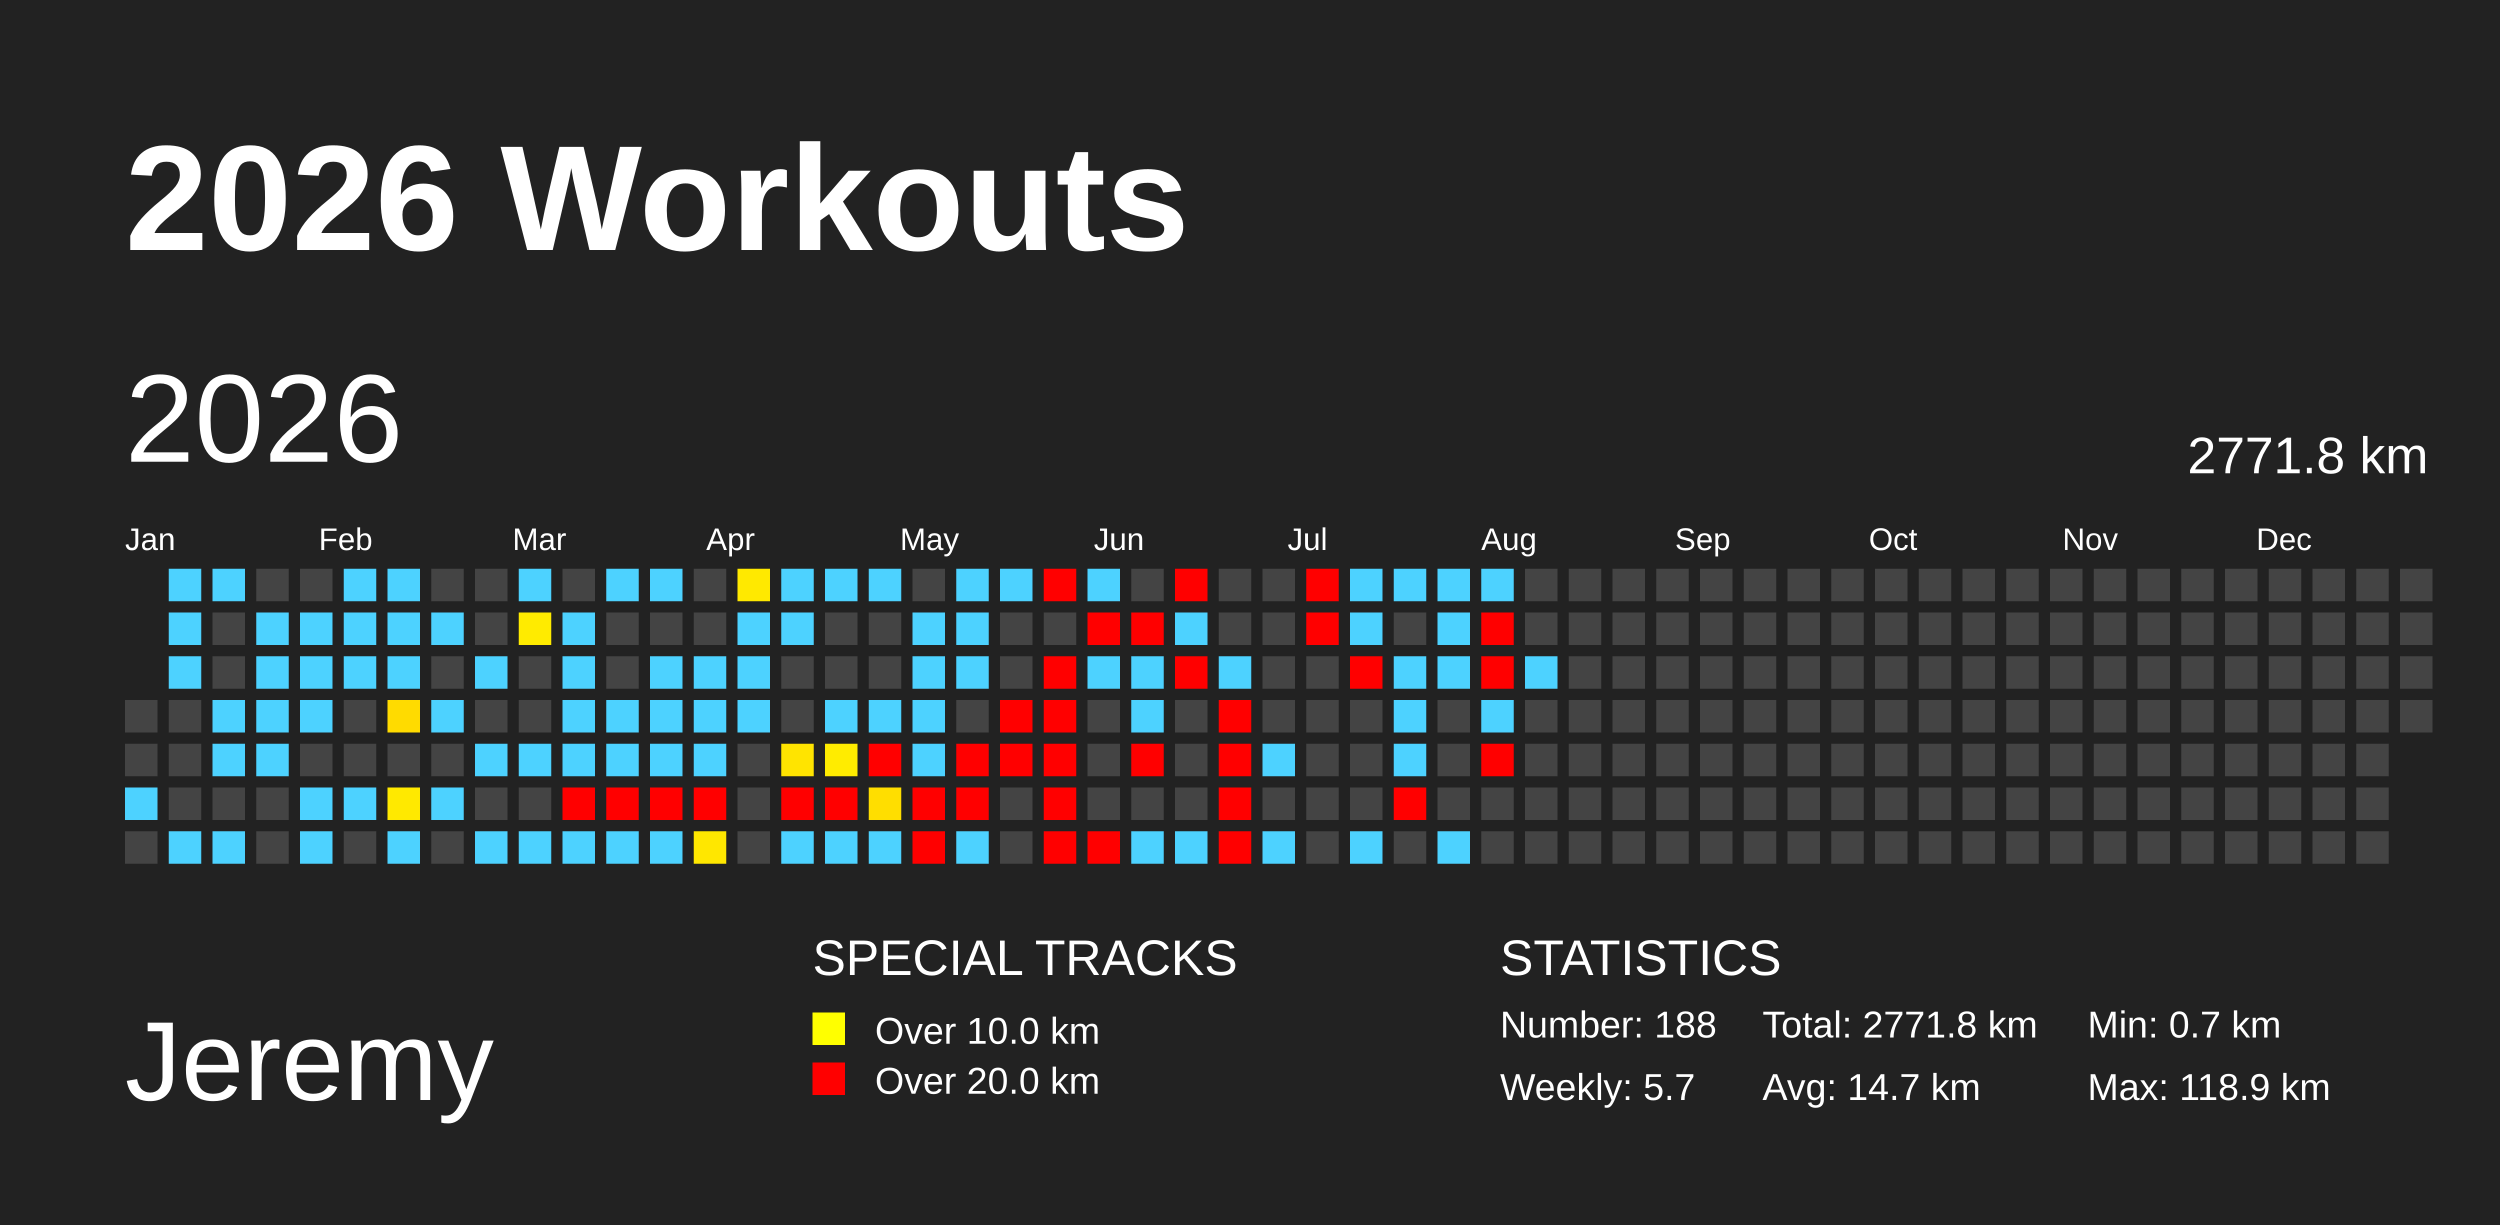
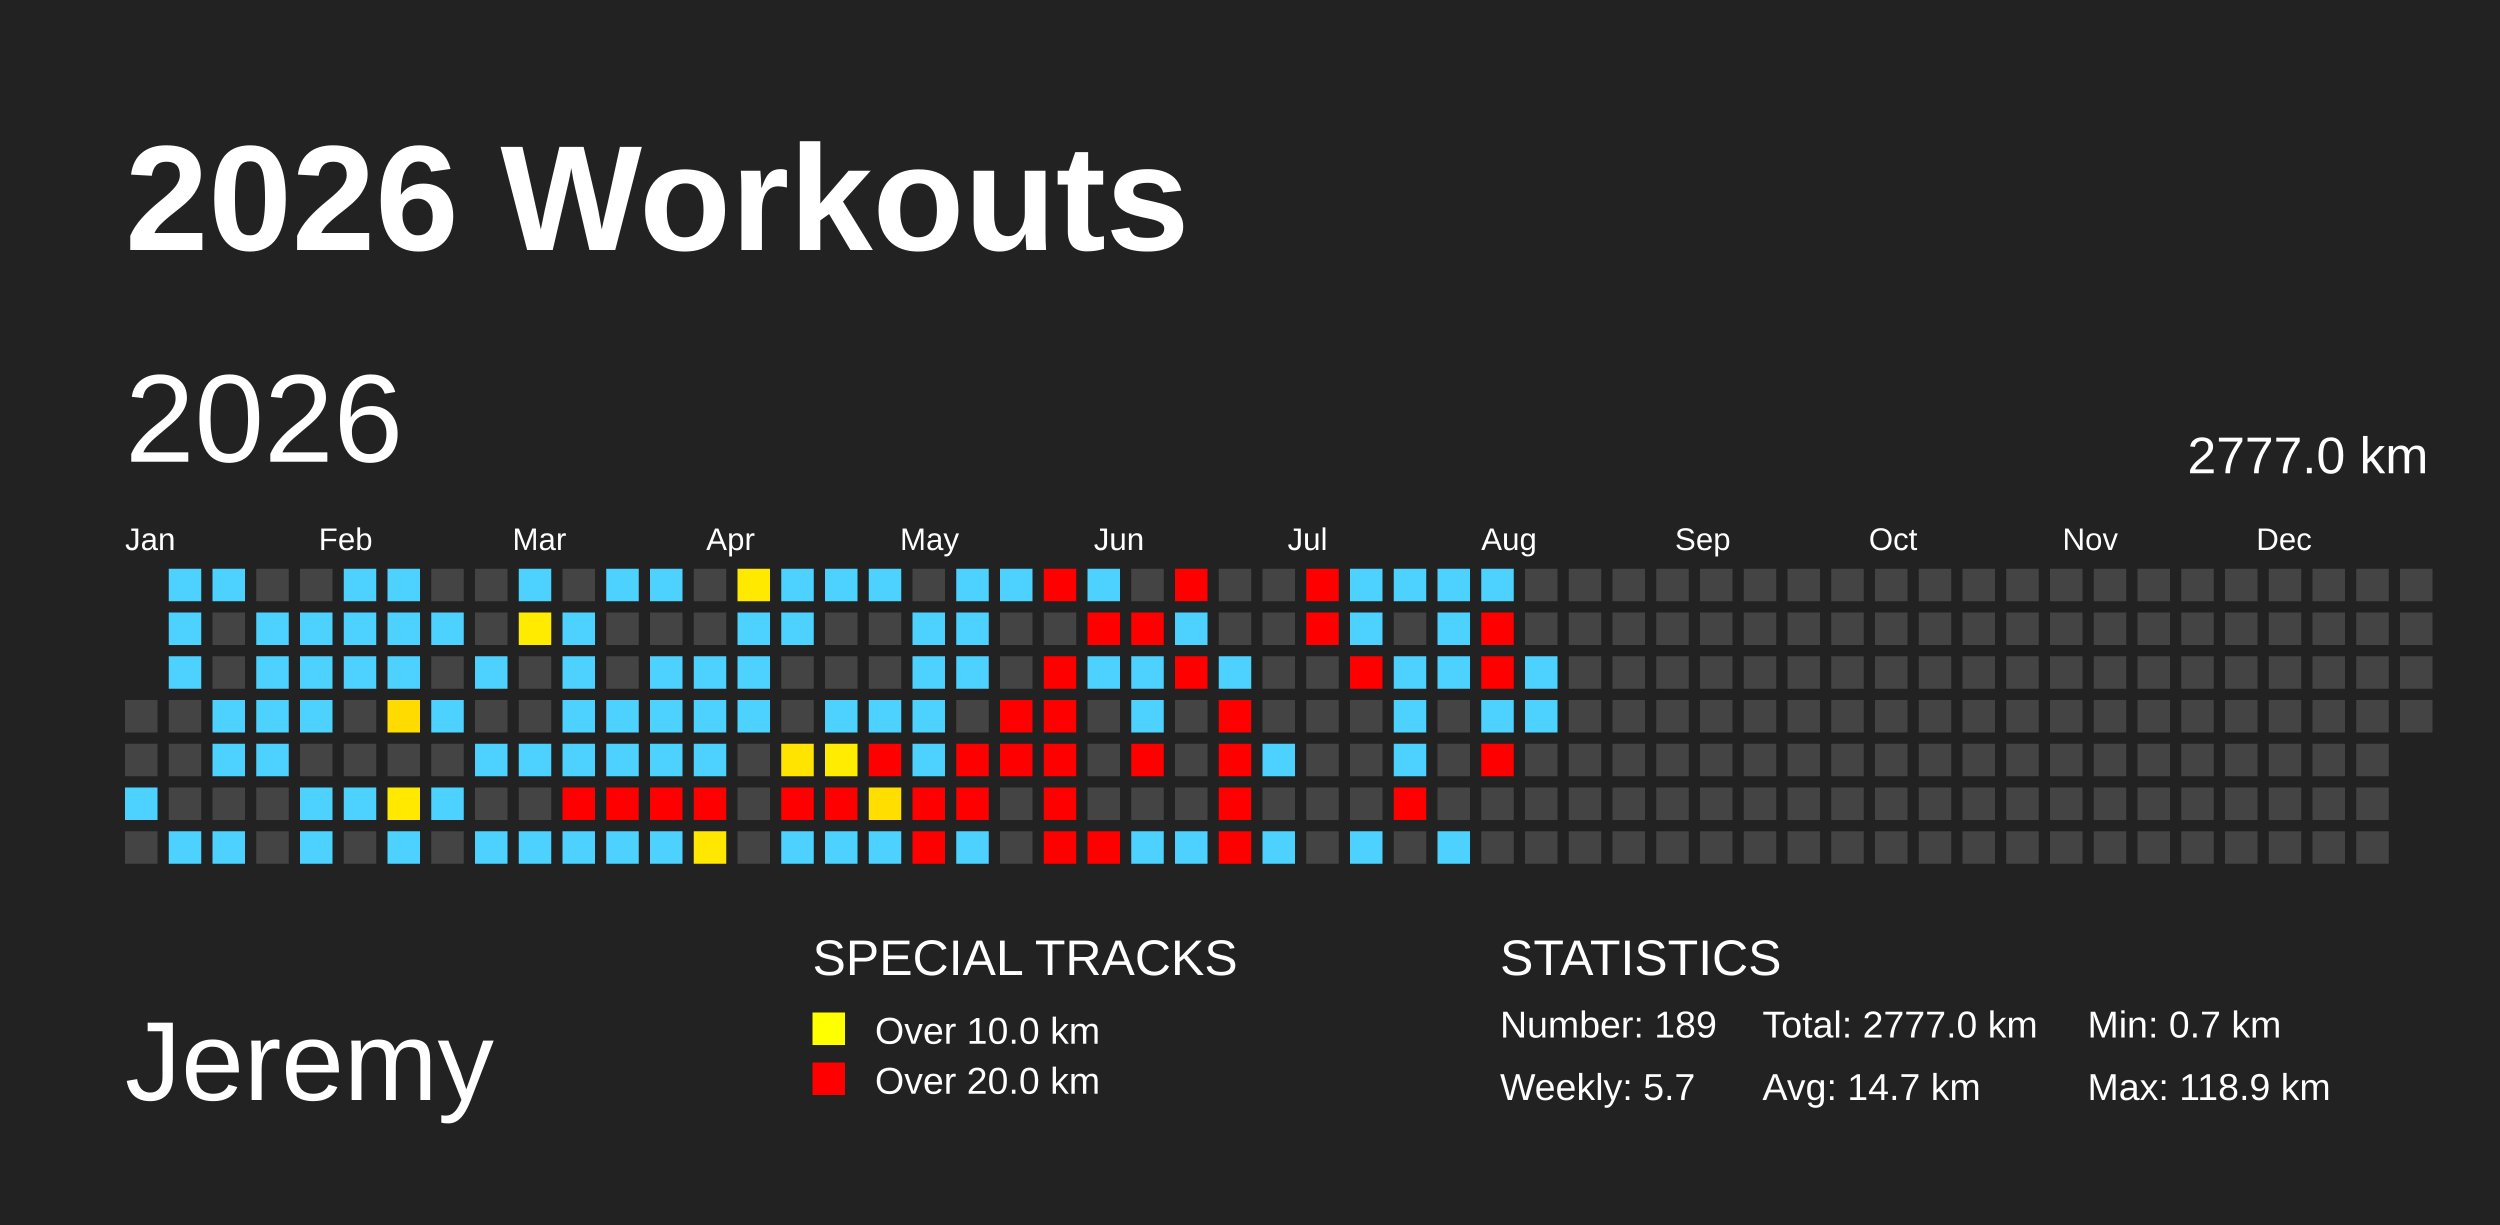
<svg xmlns="http://www.w3.org/2000/svg" baseProfile="full" height="98mm" version="1.1" viewBox="0,0,200,98" width="200mm">
  <defs>
    <pattern height="2" id="indoor-stripe" patternUnits="userSpaceOnUse" width="2">
      <line stroke="white" stroke-opacity="0.45" stroke-width="0.5" x1="0" x2="2" y1="2" y2="0" />
    </pattern>
  </defs>
  <rect fill="#222222" height="98" width="200" x="0" y="0" />
  <text fill="#FFFFFF" style="font-size:12px; font-family:Arial; font-weight:bold;" x="10" y="20">2026 Workouts</text>
  <text fill="#FFFFFF" style="font-size:9px; font-family:Arial" x="10" y="88">Jeremy</text>
  <text fill="#FFFFFF" style="font-size:4px; font-family:Arial" x="65" y="78">SPECIAL TRACKS</text>
  <rect fill="yellow" height="2.6" width="2.6" x="65" y="81" />
  <text fill="#FFFFFF" style="font-size:3px; font-family:Arial" x="70" y="83.5">Over 10.0 km</text>
  <rect fill="red" height="2.6" width="2.6" x="65" y="85" />
  <text fill="#FFFFFF" style="font-size:3px; font-family:Arial" x="70" y="87.5">Over 20.0 km</text>
  <text fill="#FFFFFF" style="font-size:4px; font-family:Arial" x="120" y="78">STATISTICS</text>
-   <text fill="#FFFFFF" style="font-size:3px; font-family:Arial" x="120" y="83">Number: 188</text>
+   <text fill="#FFFFFF" style="font-size:3px; font-family:Arial" x="120" y="83">Number: 189</text>
  <text fill="#FFFFFF" style="font-size:3px; font-family:Arial" x="120" y="88">Weekly: 5.7</text>
-   <text fill="#FFFFFF" style="font-size:3px; font-family:Arial" x="141" y="83">Total: 2771.8 km</text>
+   <text fill="#FFFFFF" style="font-size:3px; font-family:Arial" x="141" y="83">Total: 2777.0 km</text>
  <text fill="#FFFFFF" style="font-size:3px; font-family:Arial" x="141" y="88">Avg: 14.7 km</text>
  <text fill="#FFFFFF" style="font-size:3px; font-family:Arial" x="167" y="83">Min: 0.7 km</text>
  <text fill="#FFFFFF" style="font-size:3px; font-family:Arial" x="167" y="88">Max: 118.9 km</text>
  <text dominant-baseline="hanging" fill="#FFFFFF" style="font-size:10.0px; font-family:Arial;" x="10" y="30">2026</text>
-   <text dominant-baseline="hanging" fill="#FFFFFF" style="font-size:4.125px; font-family:Arial;" x="175" y="35">2771.8 km</text>
+   <text dominant-baseline="hanging" fill="#FFFFFF" style="font-size:4.125px; font-family:Arial;" x="175" y="35">2777.0 km</text>
  <text fill="#FFFFFF" style="font-size:2.5px; font-family:Arial" x="10.0" y="44">Jan</text>
  <text fill="#FFFFFF" style="font-size:2.5px; font-family:Arial" x="25.5" y="44">Feb</text>
  <text fill="#FFFFFF" style="font-size:2.5px; font-family:Arial" x="41.0" y="44">Mar</text>
  <text fill="#FFFFFF" style="font-size:2.5px; font-family:Arial" x="56.5" y="44">Apr</text>
  <text fill="#FFFFFF" style="font-size:2.5px; font-family:Arial" x="72.0" y="44">May</text>
  <text fill="#FFFFFF" style="font-size:2.5px; font-family:Arial" x="87.5" y="44">Jun</text>
  <text fill="#FFFFFF" style="font-size:2.5px; font-family:Arial" x="103.0" y="44">Jul</text>
  <text fill="#FFFFFF" style="font-size:2.5px; font-family:Arial" x="118.5" y="44">Aug</text>
  <text fill="#FFFFFF" style="font-size:2.5px; font-family:Arial" x="134.0" y="44">Sep</text>
  <text fill="#FFFFFF" style="font-size:2.5px; font-family:Arial" x="149.5" y="44">Oct</text>
  <text fill="#FFFFFF" style="font-size:2.5px; font-family:Arial" x="165.0" y="44">Nov</text>
  <text fill="#FFFFFF" style="font-size:2.5px; font-family:Arial" x="180.5" y="44">Dec</text>
  <rect fill="#444444" height="2.6" width="2.6" x="10.0" y="56.0" />
  <rect fill="#444444" height="2.6" width="2.6" x="10.0" y="59.5" />
  <rect fill="#4dd2ff" height="2.6" width="2.6" x="10.0" y="63.0" />
  <rect fill="#444444" height="2.6" width="2.6" x="10.0" y="66.5" />
  <rect fill="#4dd2ff" height="2.6" width="2.6" x="13.5" y="45.5" />
  <rect fill="#4dd2ff" height="2.6" width="2.6" x="13.5" y="49.0" />
  <rect fill="#4dd2ff" height="2.6" width="2.6" x="13.5" y="52.5" />
  <rect fill="#444444" height="2.6" width="2.6" x="13.5" y="56.0" />
  <rect fill="#444444" height="2.6" width="2.6" x="13.5" y="59.5" />
  <rect fill="#444444" height="2.6" width="2.6" x="13.5" y="63.0" />
  <rect fill="#4dd2ff" height="2.6" width="2.6" x="13.5" y="66.5" />
  <rect fill="#4dd2ff" height="2.6" width="2.6" x="17.0" y="45.5" />
  <rect fill="#444444" height="2.6" width="2.6" x="17.0" y="49.0" />
  <rect fill="#444444" height="2.6" width="2.6" x="17.0" y="52.5" />
  <rect fill="#4dd2ff" height="2.6" width="2.6" x="17.0" y="56.0" />
  <rect fill="#4dd2ff" height="2.6" width="2.6" x="17.0" y="59.5" />
  <rect fill="#444444" height="2.6" width="2.6" x="17.0" y="63.0" />
  <rect fill="#4dd2ff" height="2.6" width="2.6" x="17.0" y="66.5" />
  <rect fill="#444444" height="2.6" width="2.6" x="20.5" y="45.5" />
  <rect fill="#4dd2ff" height="2.6" width="2.6" x="20.5" y="49.0" />
  <rect fill="#4dd2ff" height="2.6" width="2.6" x="20.5" y="52.5" />
  <rect fill="#4dd2ff" height="2.6" width="2.6" x="20.5" y="56.0" />
  <rect fill="#4dd2ff" height="2.6" width="2.6" x="20.5" y="59.5" />
  <rect fill="#444444" height="2.6" width="2.6" x="20.5" y="63.0" />
  <rect fill="#444444" height="2.6" width="2.6" x="20.5" y="66.5" />
  <rect fill="#444444" height="2.6" width="2.6" x="24.0" y="45.5" />
  <rect fill="#4dd2ff" height="2.6" width="2.6" x="24.0" y="49.0" />
  <rect fill="#4dd2ff" height="2.6" width="2.6" x="24.0" y="52.5" />
  <rect fill="#4dd2ff" height="2.6" width="2.6" x="24.0" y="56.0" />
  <rect fill="#444444" height="2.6" width="2.6" x="24.0" y="59.5" />
  <rect fill="#4dd2ff" height="2.6" width="2.6" x="24.0" y="63.0" />
  <rect fill="#4dd2ff" height="2.6" width="2.6" x="24.0" y="66.5" />
  <rect fill="#4dd2ff" height="2.6" width="2.6" x="27.5" y="45.5" />
  <rect fill="#4dd2ff" height="2.6" width="2.6" x="27.5" y="49.0" />
  <rect fill="#4dd2ff" height="2.6" width="2.6" x="27.5" y="52.5" />
  <rect fill="#444444" height="2.6" width="2.6" x="27.5" y="56.0" />
  <rect fill="#444444" height="2.6" width="2.6" x="27.5" y="59.5" />
  <rect fill="#4dd2ff" height="2.6" width="2.6" x="27.5" y="63.0" />
  <rect fill="#444444" height="2.6" width="2.6" x="27.5" y="66.5" />
  <rect fill="#4dd2ff" height="2.6" width="2.6" x="31.0" y="45.5" />
  <rect fill="#4dd2ff" height="2.6" width="2.6" x="31.0" y="49.0" />
  <rect fill="#4dd2ff" height="2.6" width="2.6" x="31.0" y="52.5" />
  <rect fill="#ffdb00" height="2.6" width="2.6" x="31.0" y="56.0" />
  <rect fill="#444444" height="2.6" width="2.6" x="31.0" y="59.5" />
  <rect fill="#ffe900" height="2.6" width="2.6" x="31.0" y="63.0" />
  <rect fill="#4dd2ff" height="2.6" width="2.6" x="31.0" y="66.5" />
  <rect fill="#444444" height="2.6" width="2.6" x="34.5" y="45.5" />
  <rect fill="#4dd2ff" height="2.6" width="2.6" x="34.5" y="49.0" />
  <rect fill="#444444" height="2.6" width="2.6" x="34.5" y="52.5" />
  <rect fill="#4dd2ff" height="2.6" width="2.6" x="34.5" y="56.0" />
  <rect fill="#444444" height="2.6" width="2.6" x="34.5" y="59.5" />
  <rect fill="#4dd2ff" height="2.6" width="2.6" x="34.5" y="63.0" />
  <rect fill="#444444" height="2.6" width="2.6" x="34.5" y="66.5" />
  <rect fill="#444444" height="2.6" width="2.6" x="38.0" y="45.5" />
  <rect fill="#444444" height="2.6" width="2.6" x="38.0" y="49.0" />
  <rect fill="#4dd2ff" height="2.6" width="2.6" x="38.0" y="52.5" />
  <rect fill="#444444" height="2.6" width="2.6" x="38.0" y="56.0" />
  <rect fill="#4dd2ff" height="2.6" width="2.6" x="38.0" y="59.5" />
  <rect fill="#444444" height="2.6" width="2.6" x="38.0" y="63.0" />
  <rect fill="#4dd2ff" height="2.6" width="2.6" x="38.0" y="66.5" />
  <rect fill="#4dd2ff" height="2.6" width="2.6" x="41.5" y="45.5" />
  <rect fill="#ffeb00" height="2.6" width="2.6" x="41.5" y="49.0" />
  <rect fill="#444444" height="2.6" width="2.6" x="41.5" y="52.5" />
  <rect fill="#444444" height="2.6" width="2.6" x="41.5" y="56.0" />
  <rect fill="#4dd2ff" height="2.6" width="2.6" x="41.5" y="59.5" />
  <rect fill="#444444" height="2.6" width="2.6" x="41.5" y="63.0" />
  <rect fill="#4dd2ff" height="2.6" width="2.6" x="41.5" y="66.5" />
  <rect fill="#444444" height="2.6" width="2.6" x="45.0" y="45.5" />
  <rect fill="#4dd2ff" height="2.6" width="2.6" x="45.0" y="49.0" />
  <rect fill="#4dd2ff" height="2.6" width="2.6" x="45.0" y="52.5" />
  <rect fill="#4dd2ff" height="2.6" width="2.6" x="45.0" y="56.0" />
  <rect fill="#4dd2ff" height="2.6" width="2.6" x="45.0" y="59.5" />
  <rect fill="red" height="2.6" width="2.6" x="45.0" y="63.0" />
  <rect fill="#4dd2ff" height="2.6" width="2.6" x="45.0" y="66.5" />
  <rect fill="#4dd2ff" height="2.6" width="2.6" x="48.5" y="45.5" />
  <rect fill="#444444" height="2.6" width="2.6" x="48.5" y="49.0" />
  <rect fill="#444444" height="2.6" width="2.6" x="48.5" y="52.5" />
  <rect fill="#4dd2ff" height="2.6" width="2.6" x="48.5" y="56.0" />
  <rect fill="#4dd2ff" height="2.6" width="2.6" x="48.5" y="59.5" />
  <rect fill="red" height="2.6" width="2.6" x="48.5" y="63.0" />
  <rect fill="#4dd2ff" height="2.6" width="2.6" x="48.5" y="66.5" />
  <rect fill="#4dd2ff" height="2.6" width="2.6" x="52.0" y="45.5" />
  <rect fill="#444444" height="2.6" width="2.6" x="52.0" y="49.0" />
  <rect fill="#4dd2ff" height="2.6" width="2.6" x="52.0" y="52.5" />
  <rect fill="#4dd2ff" height="2.6" width="2.6" x="52.0" y="56.0" />
  <rect fill="#4dd2ff" height="2.6" width="2.6" x="52.0" y="59.5" />
  <rect fill="red" height="2.6" width="2.6" x="52.0" y="63.0" />
  <rect fill="#4dd2ff" height="2.6" width="2.6" x="52.0" y="66.5" />
  <rect fill="#444444" height="2.6" width="2.6" x="55.5" y="45.5" />
  <rect fill="#444444" height="2.6" width="2.6" x="55.5" y="49.0" />
  <rect fill="#4dd2ff" height="2.6" width="2.6" x="55.5" y="52.5" />
  <rect fill="#4dd2ff" height="2.6" width="2.6" x="55.5" y="56.0" />
  <rect fill="#4dd2ff" height="2.6" width="2.6" x="55.5" y="59.5" />
  <rect fill="red" height="2.6" width="2.6" x="55.5" y="63.0" />
  <rect fill="#ffe700" height="2.6" width="2.6" x="55.5" y="66.5" />
  <rect fill="#ffe900" height="2.6" width="2.6" x="59.0" y="45.5" />
  <rect fill="#4dd2ff" height="2.6" width="2.6" x="59.0" y="49.0" />
  <rect fill="#4dd2ff" height="2.6" width="2.6" x="59.0" y="52.5" />
  <rect fill="#4dd2ff" height="2.6" width="2.6" x="59.0" y="56.0" />
  <rect fill="#444444" height="2.6" width="2.6" x="59.0" y="59.5" />
  <rect fill="#444444" height="2.6" width="2.6" x="59.0" y="63.0" />
  <rect fill="#444444" height="2.6" width="2.6" x="59.0" y="66.5" />
  <rect fill="#4dd2ff" height="2.6" width="2.6" x="62.5" y="45.5" />
  <rect fill="#4dd2ff" height="2.6" width="2.6" x="62.5" y="49.0" />
  <rect fill="#444444" height="2.6" width="2.6" x="62.5" y="52.5" />
  <rect fill="#444444" height="2.6" width="2.6" x="62.5" y="56.0" />
  <rect fill="#ffe400" height="2.6" width="2.6" x="62.5" y="59.5" />
  <rect fill="red" height="2.6" width="2.6" x="62.5" y="63.0" />
  <rect fill="#4dd2ff" height="2.6" width="2.6" x="62.5" y="66.5" />
  <rect fill="#4dd2ff" height="2.6" width="2.6" x="66.0" y="45.5" />
  <rect fill="#444444" height="2.6" width="2.6" x="66.0" y="49.0" />
  <rect fill="#444444" height="2.6" width="2.6" x="66.0" y="52.5" />
  <rect fill="#4dd2ff" height="2.6" width="2.6" x="66.0" y="56.0" />
  <rect fill="#ffec00" height="2.6" width="2.6" x="66.0" y="59.5" />
  <rect fill="red" height="2.6" width="2.6" x="66.0" y="63.0" />
  <rect fill="#4dd2ff" height="2.6" width="2.6" x="66.0" y="66.5" />
  <rect fill="#4dd2ff" height="2.6" width="2.6" x="69.5" y="45.5" />
  <rect fill="#444444" height="2.6" width="2.6" x="69.5" y="49.0" />
  <rect fill="#444444" height="2.6" width="2.6" x="69.5" y="52.5" />
  <rect fill="#4dd2ff" height="2.6" width="2.6" x="69.5" y="56.0" />
  <rect fill="red" height="2.6" width="2.6" x="69.5" y="59.5" />
  <rect fill="#ffde00" height="2.6" width="2.6" x="69.5" y="63.0" />
  <rect fill="#4dd2ff" height="2.6" width="2.6" x="69.5" y="66.5" />
  <rect fill="#444444" height="2.6" width="2.6" x="73.0" y="45.5" />
  <rect fill="#4dd2ff" height="2.6" width="2.6" x="73.0" y="49.0" />
  <rect fill="#4dd2ff" height="2.6" width="2.6" x="73.0" y="52.5" />
  <rect fill="#4dd2ff" height="2.6" width="2.6" x="73.0" y="56.0" />
  <rect fill="#4dd2ff" height="2.6" width="2.6" x="73.0" y="59.5" />
  <rect fill="red" height="2.6" width="2.6" x="73.0" y="63.0" />
  <rect fill="red" height="2.6" width="2.6" x="73.0" y="66.5" />
  <rect fill="#4dd2ff" height="2.6" width="2.6" x="76.5" y="45.5" />
  <rect fill="#4dd2ff" height="2.6" width="2.6" x="76.5" y="49.0" />
  <rect fill="#4dd2ff" height="2.6" width="2.6" x="76.5" y="52.5" />
  <rect fill="#444444" height="2.6" width="2.6" x="76.5" y="56.0" />
  <rect fill="red" height="2.6" width="2.6" x="76.5" y="59.5" />
  <rect fill="red" height="2.6" width="2.6" x="76.5" y="63.0" />
  <rect fill="#4dd2ff" height="2.6" width="2.6" x="76.5" y="66.5" />
  <rect fill="#4dd2ff" height="2.6" width="2.6" x="80.0" y="45.5" />
  <rect fill="#444444" height="2.6" width="2.6" x="80.0" y="49.0" />
  <rect fill="#444444" height="2.6" width="2.6" x="80.0" y="52.5" />
  <rect fill="red" height="2.6" width="2.6" x="80.0" y="56.0" />
  <rect fill="red" height="2.6" width="2.6" x="80.0" y="59.5" />
  <rect fill="#444444" height="2.6" width="2.6" x="80.0" y="63.0" />
  <rect fill="#444444" height="2.6" width="2.6" x="80.0" y="66.5" />
  <rect fill="red" height="2.6" width="2.6" x="83.5" y="45.5" />
  <rect fill="#444444" height="2.6" width="2.6" x="83.5" y="49.0" />
  <rect fill="red" height="2.6" width="2.6" x="83.5" y="52.5" />
  <rect fill="red" height="2.6" width="2.6" x="83.5" y="56.0" />
  <rect fill="red" height="2.6" width="2.6" x="83.5" y="59.5" />
  <rect fill="red" height="2.6" width="2.6" x="83.5" y="63.0" />
  <rect fill="red" height="2.6" width="2.6" x="83.5" y="66.5" />
  <rect fill="#4dd2ff" height="2.6" width="2.6" x="87.0" y="45.5" />
  <rect fill="red" height="2.6" width="2.6" x="87.0" y="49.0" />
  <rect fill="#4dd2ff" height="2.6" width="2.6" x="87.0" y="52.5" />
  <rect fill="#444444" height="2.6" width="2.6" x="87.0" y="56.0" />
  <rect fill="#444444" height="2.6" width="2.6" x="87.0" y="59.5" />
  <rect fill="#444444" height="2.6" width="2.6" x="87.0" y="63.0" />
  <rect fill="red" height="2.6" width="2.6" x="87.0" y="66.5" />
  <rect fill="#444444" height="2.6" width="2.6" x="90.5" y="45.5" />
  <rect fill="red" height="2.6" width="2.6" x="90.5" y="49.0" />
  <rect fill="#4dd2ff" height="2.6" width="2.6" x="90.5" y="52.5" />
  <rect fill="#4dd2ff" height="2.6" width="2.6" x="90.5" y="56.0" />
  <rect fill="red" height="2.6" width="2.6" x="90.5" y="59.5" />
  <rect fill="#444444" height="2.6" width="2.6" x="90.5" y="63.0" />
  <rect fill="#4dd2ff" height="2.6" width="2.6" x="90.5" y="66.5" />
  <rect fill="red" height="2.6" width="2.6" x="94.0" y="45.5" />
  <rect fill="#4dd2ff" height="2.6" width="2.6" x="94.0" y="49.0" />
  <rect fill="red" height="2.6" width="2.6" x="94.0" y="52.5" />
  <rect fill="#444444" height="2.6" width="2.6" x="94.0" y="56.0" />
  <rect fill="#444444" height="2.6" width="2.6" x="94.0" y="59.5" />
  <rect fill="#444444" height="2.6" width="2.6" x="94.0" y="63.0" />
  <rect fill="#4dd2ff" height="2.6" width="2.6" x="94.0" y="66.5" />
  <rect fill="#444444" height="2.6" width="2.6" x="97.5" y="45.5" />
  <rect fill="#444444" height="2.6" width="2.6" x="97.5" y="49.0" />
  <rect fill="#4dd2ff" height="2.6" width="2.6" x="97.5" y="52.5" />
  <rect fill="red" height="2.6" width="2.6" x="97.5" y="56.0" />
  <rect fill="red" height="2.6" width="2.6" x="97.5" y="59.5" />
  <rect fill="red" height="2.6" width="2.6" x="97.5" y="63.0" />
  <rect fill="red" height="2.6" width="2.6" x="97.5" y="66.5" />
  <rect fill="#444444" height="2.6" width="2.6" x="101.0" y="45.5" />
  <rect fill="#444444" height="2.6" width="2.6" x="101.0" y="49.0" />
  <rect fill="#444444" height="2.6" width="2.6" x="101.0" y="52.5" />
  <rect fill="#444444" height="2.6" width="2.6" x="101.0" y="56.0" />
  <rect fill="#4dd2ff" height="2.6" width="2.6" x="101.0" y="59.5" />
  <rect fill="#444444" height="2.6" width="2.6" x="101.0" y="63.0" />
  <rect fill="#4dd2ff" height="2.6" width="2.6" x="101.0" y="66.5" />
  <rect fill="red" height="2.6" width="2.6" x="104.5" y="45.5" />
  <rect fill="red" height="2.6" width="2.6" x="104.5" y="49.0" />
  <rect fill="#444444" height="2.6" width="2.6" x="104.5" y="52.5" />
  <rect fill="#444444" height="2.6" width="2.6" x="104.5" y="56.0" />
  <rect fill="#444444" height="2.6" width="2.6" x="104.5" y="59.5" />
  <rect fill="#444444" height="2.6" width="2.6" x="104.5" y="63.0" />
  <rect fill="#444444" height="2.6" width="2.6" x="104.5" y="66.5" />
  <rect fill="#4dd2ff" height="2.6" width="2.6" x="108.0" y="45.5" />
  <rect fill="#4dd2ff" height="2.6" width="2.6" x="108.0" y="49.0" />
  <rect fill="red" height="2.6" width="2.6" x="108.0" y="52.5" />
  <rect fill="#444444" height="2.6" width="2.6" x="108.0" y="56.0" />
  <rect fill="#444444" height="2.6" width="2.6" x="108.0" y="59.5" />
  <rect fill="#444444" height="2.6" width="2.6" x="108.0" y="63.0" />
  <rect fill="#4dd2ff" height="2.6" width="2.6" x="108.0" y="66.5" />
  <rect fill="#4dd2ff" height="2.6" width="2.6" x="111.5" y="45.5" />
  <rect fill="#444444" height="2.6" width="2.6" x="111.5" y="49.0" />
  <rect fill="#4dd2ff" height="2.6" width="2.6" x="111.5" y="52.5" />
  <rect fill="#4dd2ff" height="2.6" width="2.6" x="111.5" y="56.0" />
  <rect fill="#4dd2ff" height="2.6" width="2.6" x="111.5" y="59.5" />
  <rect fill="red" height="2.6" width="2.6" x="111.5" y="63.0" />
  <rect fill="#444444" height="2.6" width="2.6" x="111.5" y="66.5" />
  <rect fill="#4dd2ff" height="2.6" width="2.6" x="115.0" y="45.5" />
  <rect fill="#4dd2ff" height="2.6" width="2.6" x="115.0" y="49.0" />
  <rect fill="#4dd2ff" height="2.6" width="2.6" x="115.0" y="52.5" />
  <rect fill="#444444" height="2.6" width="2.6" x="115.0" y="56.0" />
  <rect fill="#444444" height="2.6" width="2.6" x="115.0" y="59.5" />
  <rect fill="#444444" height="2.6" width="2.6" x="115.0" y="63.0" />
  <rect fill="#4dd2ff" height="2.6" width="2.6" x="115.0" y="66.5" />
  <rect fill="#4dd2ff" height="2.6" width="2.6" x="118.5" y="45.5" />
  <rect fill="red" height="2.6" width="2.6" x="118.5" y="49.0" />
  <rect fill="red" height="2.6" width="2.6" x="118.5" y="52.5" />
  <rect fill="#4dd2ff" height="2.6" width="2.6" x="118.5" y="56.0" />
  <rect fill="red" height="2.6" width="2.6" x="118.5" y="59.5" />
  <rect fill="#444444" height="2.6" width="2.6" x="118.5" y="63.0" />
  <rect fill="#444444" height="2.6" width="2.6" x="118.5" y="66.5" />
  <rect fill="#444444" height="2.6" width="2.6" x="122.0" y="45.5" />
  <rect fill="#444444" height="2.6" width="2.6" x="122.0" y="49.0" />
  <rect fill="#4dd2ff" height="2.6" width="2.6" x="122.0" y="52.5" />
-   <rect fill="#444444" height="2.6" width="2.6" x="122.0" y="56.0" />
+   <rect fill="#4dd2ff" height="2.6" width="2.6" x="122.0" y="56.0" />
  <rect fill="#444444" height="2.6" width="2.6" x="122.0" y="59.5" />
  <rect fill="#444444" height="2.6" width="2.6" x="122.0" y="63.0" />
  <rect fill="#444444" height="2.6" width="2.6" x="122.0" y="66.5" />
  <rect fill="#444444" height="2.6" width="2.6" x="125.5" y="45.5" />
  <rect fill="#444444" height="2.6" width="2.6" x="125.5" y="49.0" />
  <rect fill="#444444" height="2.6" width="2.6" x="125.5" y="52.5" />
  <rect fill="#444444" height="2.6" width="2.6" x="125.5" y="56.0" />
  <rect fill="#444444" height="2.6" width="2.6" x="125.5" y="59.5" />
  <rect fill="#444444" height="2.6" width="2.6" x="125.5" y="63.0" />
  <rect fill="#444444" height="2.6" width="2.6" x="125.5" y="66.5" />
  <rect fill="#444444" height="2.6" width="2.6" x="129.0" y="45.5" />
  <rect fill="#444444" height="2.6" width="2.6" x="129.0" y="49.0" />
  <rect fill="#444444" height="2.6" width="2.6" x="129.0" y="52.5" />
  <rect fill="#444444" height="2.6" width="2.6" x="129.0" y="56.0" />
  <rect fill="#444444" height="2.6" width="2.6" x="129.0" y="59.5" />
  <rect fill="#444444" height="2.6" width="2.6" x="129.0" y="63.0" />
  <rect fill="#444444" height="2.6" width="2.6" x="129.0" y="66.5" />
  <rect fill="#444444" height="2.6" width="2.6" x="132.5" y="45.5" />
  <rect fill="#444444" height="2.6" width="2.6" x="132.5" y="49.0" />
  <rect fill="#444444" height="2.6" width="2.6" x="132.5" y="52.5" />
  <rect fill="#444444" height="2.6" width="2.6" x="132.5" y="56.0" />
  <rect fill="#444444" height="2.6" width="2.6" x="132.5" y="59.5" />
  <rect fill="#444444" height="2.6" width="2.6" x="132.5" y="63.0" />
  <rect fill="#444444" height="2.6" width="2.6" x="132.5" y="66.5" />
  <rect fill="#444444" height="2.6" width="2.6" x="136.0" y="45.5" />
  <rect fill="#444444" height="2.6" width="2.6" x="136.0" y="49.0" />
  <rect fill="#444444" height="2.6" width="2.6" x="136.0" y="52.5" />
  <rect fill="#444444" height="2.6" width="2.6" x="136.0" y="56.0" />
  <rect fill="#444444" height="2.6" width="2.6" x="136.0" y="59.5" />
  <rect fill="#444444" height="2.6" width="2.6" x="136.0" y="63.0" />
  <rect fill="#444444" height="2.6" width="2.6" x="136.0" y="66.5" />
  <rect fill="#444444" height="2.6" width="2.6" x="139.5" y="45.5" />
  <rect fill="#444444" height="2.6" width="2.6" x="139.5" y="49.0" />
  <rect fill="#444444" height="2.6" width="2.6" x="139.5" y="52.5" />
  <rect fill="#444444" height="2.6" width="2.6" x="139.5" y="56.0" />
  <rect fill="#444444" height="2.6" width="2.6" x="139.5" y="59.5" />
  <rect fill="#444444" height="2.6" width="2.6" x="139.5" y="63.0" />
  <rect fill="#444444" height="2.6" width="2.6" x="139.5" y="66.5" />
  <rect fill="#444444" height="2.6" width="2.6" x="143.0" y="45.5" />
  <rect fill="#444444" height="2.6" width="2.6" x="143.0" y="49.0" />
  <rect fill="#444444" height="2.6" width="2.6" x="143.0" y="52.5" />
  <rect fill="#444444" height="2.6" width="2.6" x="143.0" y="56.0" />
  <rect fill="#444444" height="2.6" width="2.6" x="143.0" y="59.5" />
  <rect fill="#444444" height="2.6" width="2.6" x="143.0" y="63.0" />
  <rect fill="#444444" height="2.6" width="2.6" x="143.0" y="66.5" />
  <rect fill="#444444" height="2.6" width="2.6" x="146.5" y="45.5" />
  <rect fill="#444444" height="2.6" width="2.6" x="146.5" y="49.0" />
  <rect fill="#444444" height="2.6" width="2.6" x="146.5" y="52.5" />
  <rect fill="#444444" height="2.6" width="2.6" x="146.5" y="56.0" />
  <rect fill="#444444" height="2.6" width="2.6" x="146.5" y="59.5" />
  <rect fill="#444444" height="2.6" width="2.6" x="146.5" y="63.0" />
  <rect fill="#444444" height="2.6" width="2.6" x="146.5" y="66.5" />
  <rect fill="#444444" height="2.6" width="2.6" x="150.0" y="45.5" />
  <rect fill="#444444" height="2.6" width="2.6" x="150.0" y="49.0" />
  <rect fill="#444444" height="2.6" width="2.6" x="150.0" y="52.5" />
  <rect fill="#444444" height="2.6" width="2.6" x="150.0" y="56.0" />
  <rect fill="#444444" height="2.6" width="2.6" x="150.0" y="59.5" />
  <rect fill="#444444" height="2.6" width="2.6" x="150.0" y="63.0" />
  <rect fill="#444444" height="2.6" width="2.6" x="150.0" y="66.5" />
  <rect fill="#444444" height="2.6" width="2.6" x="153.5" y="45.5" />
  <rect fill="#444444" height="2.6" width="2.6" x="153.5" y="49.0" />
  <rect fill="#444444" height="2.6" width="2.6" x="153.5" y="52.5" />
  <rect fill="#444444" height="2.6" width="2.6" x="153.5" y="56.0" />
  <rect fill="#444444" height="2.6" width="2.6" x="153.5" y="59.5" />
  <rect fill="#444444" height="2.6" width="2.6" x="153.5" y="63.0" />
  <rect fill="#444444" height="2.6" width="2.6" x="153.5" y="66.5" />
  <rect fill="#444444" height="2.6" width="2.6" x="157.0" y="45.5" />
  <rect fill="#444444" height="2.6" width="2.6" x="157.0" y="49.0" />
  <rect fill="#444444" height="2.6" width="2.6" x="157.0" y="52.5" />
  <rect fill="#444444" height="2.6" width="2.6" x="157.0" y="56.0" />
  <rect fill="#444444" height="2.6" width="2.6" x="157.0" y="59.5" />
  <rect fill="#444444" height="2.6" width="2.6" x="157.0" y="63.0" />
  <rect fill="#444444" height="2.6" width="2.6" x="157.0" y="66.5" />
  <rect fill="#444444" height="2.6" width="2.6" x="160.5" y="45.5" />
  <rect fill="#444444" height="2.6" width="2.6" x="160.5" y="49.0" />
  <rect fill="#444444" height="2.6" width="2.6" x="160.5" y="52.5" />
  <rect fill="#444444" height="2.6" width="2.6" x="160.5" y="56.0" />
  <rect fill="#444444" height="2.6" width="2.6" x="160.5" y="59.5" />
  <rect fill="#444444" height="2.6" width="2.6" x="160.5" y="63.0" />
  <rect fill="#444444" height="2.6" width="2.6" x="160.5" y="66.5" />
  <rect fill="#444444" height="2.6" width="2.6" x="164.0" y="45.5" />
  <rect fill="#444444" height="2.6" width="2.6" x="164.0" y="49.0" />
  <rect fill="#444444" height="2.6" width="2.6" x="164.0" y="52.5" />
  <rect fill="#444444" height="2.6" width="2.6" x="164.0" y="56.0" />
  <rect fill="#444444" height="2.6" width="2.6" x="164.0" y="59.5" />
  <rect fill="#444444" height="2.6" width="2.6" x="164.0" y="63.0" />
  <rect fill="#444444" height="2.6" width="2.6" x="164.0" y="66.5" />
  <rect fill="#444444" height="2.6" width="2.6" x="167.5" y="45.5" />
  <rect fill="#444444" height="2.6" width="2.6" x="167.5" y="49.0" />
  <rect fill="#444444" height="2.6" width="2.6" x="167.5" y="52.5" />
  <rect fill="#444444" height="2.6" width="2.6" x="167.5" y="56.0" />
  <rect fill="#444444" height="2.6" width="2.6" x="167.5" y="59.5" />
  <rect fill="#444444" height="2.6" width="2.6" x="167.5" y="63.0" />
  <rect fill="#444444" height="2.6" width="2.6" x="167.5" y="66.5" />
  <rect fill="#444444" height="2.6" width="2.6" x="171.0" y="45.5" />
  <rect fill="#444444" height="2.6" width="2.6" x="171.0" y="49.0" />
  <rect fill="#444444" height="2.6" width="2.6" x="171.0" y="52.5" />
  <rect fill="#444444" height="2.6" width="2.6" x="171.0" y="56.0" />
  <rect fill="#444444" height="2.6" width="2.6" x="171.0" y="59.5" />
  <rect fill="#444444" height="2.6" width="2.6" x="171.0" y="63.0" />
  <rect fill="#444444" height="2.6" width="2.6" x="171.0" y="66.5" />
  <rect fill="#444444" height="2.6" width="2.6" x="174.5" y="45.5" />
  <rect fill="#444444" height="2.6" width="2.6" x="174.5" y="49.0" />
  <rect fill="#444444" height="2.6" width="2.6" x="174.5" y="52.5" />
  <rect fill="#444444" height="2.6" width="2.6" x="174.5" y="56.0" />
  <rect fill="#444444" height="2.6" width="2.6" x="174.5" y="59.5" />
  <rect fill="#444444" height="2.6" width="2.6" x="174.5" y="63.0" />
  <rect fill="#444444" height="2.6" width="2.6" x="174.5" y="66.5" />
  <rect fill="#444444" height="2.6" width="2.6" x="178.0" y="45.5" />
  <rect fill="#444444" height="2.6" width="2.6" x="178.0" y="49.0" />
  <rect fill="#444444" height="2.6" width="2.6" x="178.0" y="52.5" />
  <rect fill="#444444" height="2.6" width="2.6" x="178.0" y="56.0" />
  <rect fill="#444444" height="2.6" width="2.6" x="178.0" y="59.5" />
  <rect fill="#444444" height="2.6" width="2.6" x="178.0" y="63.0" />
  <rect fill="#444444" height="2.6" width="2.6" x="178.0" y="66.5" />
  <rect fill="#444444" height="2.6" width="2.6" x="181.5" y="45.5" />
  <rect fill="#444444" height="2.6" width="2.6" x="181.5" y="49.0" />
  <rect fill="#444444" height="2.6" width="2.6" x="181.5" y="52.5" />
  <rect fill="#444444" height="2.6" width="2.6" x="181.5" y="56.0" />
  <rect fill="#444444" height="2.6" width="2.6" x="181.5" y="59.5" />
  <rect fill="#444444" height="2.6" width="2.6" x="181.5" y="63.0" />
  <rect fill="#444444" height="2.6" width="2.6" x="181.5" y="66.5" />
  <rect fill="#444444" height="2.6" width="2.6" x="185.0" y="45.5" />
  <rect fill="#444444" height="2.6" width="2.6" x="185.0" y="49.0" />
  <rect fill="#444444" height="2.6" width="2.6" x="185.0" y="52.5" />
  <rect fill="#444444" height="2.6" width="2.6" x="185.0" y="56.0" />
  <rect fill="#444444" height="2.6" width="2.6" x="185.0" y="59.5" />
  <rect fill="#444444" height="2.6" width="2.6" x="185.0" y="63.0" />
  <rect fill="#444444" height="2.6" width="2.6" x="185.0" y="66.5" />
  <rect fill="#444444" height="2.6" width="2.6" x="188.5" y="45.5" />
  <rect fill="#444444" height="2.6" width="2.6" x="188.5" y="49.0" />
  <rect fill="#444444" height="2.6" width="2.6" x="188.5" y="52.5" />
  <rect fill="#444444" height="2.6" width="2.6" x="188.5" y="56.0" />
  <rect fill="#444444" height="2.6" width="2.6" x="188.5" y="59.5" />
  <rect fill="#444444" height="2.6" width="2.6" x="188.5" y="63.0" />
  <rect fill="#444444" height="2.6" width="2.6" x="188.5" y="66.5" />
  <rect fill="#444444" height="2.6" width="2.6" x="192.0" y="45.5" />
  <rect fill="#444444" height="2.6" width="2.6" x="192.0" y="49.0" />
  <rect fill="#444444" height="2.6" width="2.6" x="192.0" y="52.5" />
  <rect fill="#444444" height="2.6" width="2.6" x="192.0" y="56.0" />
</svg>
